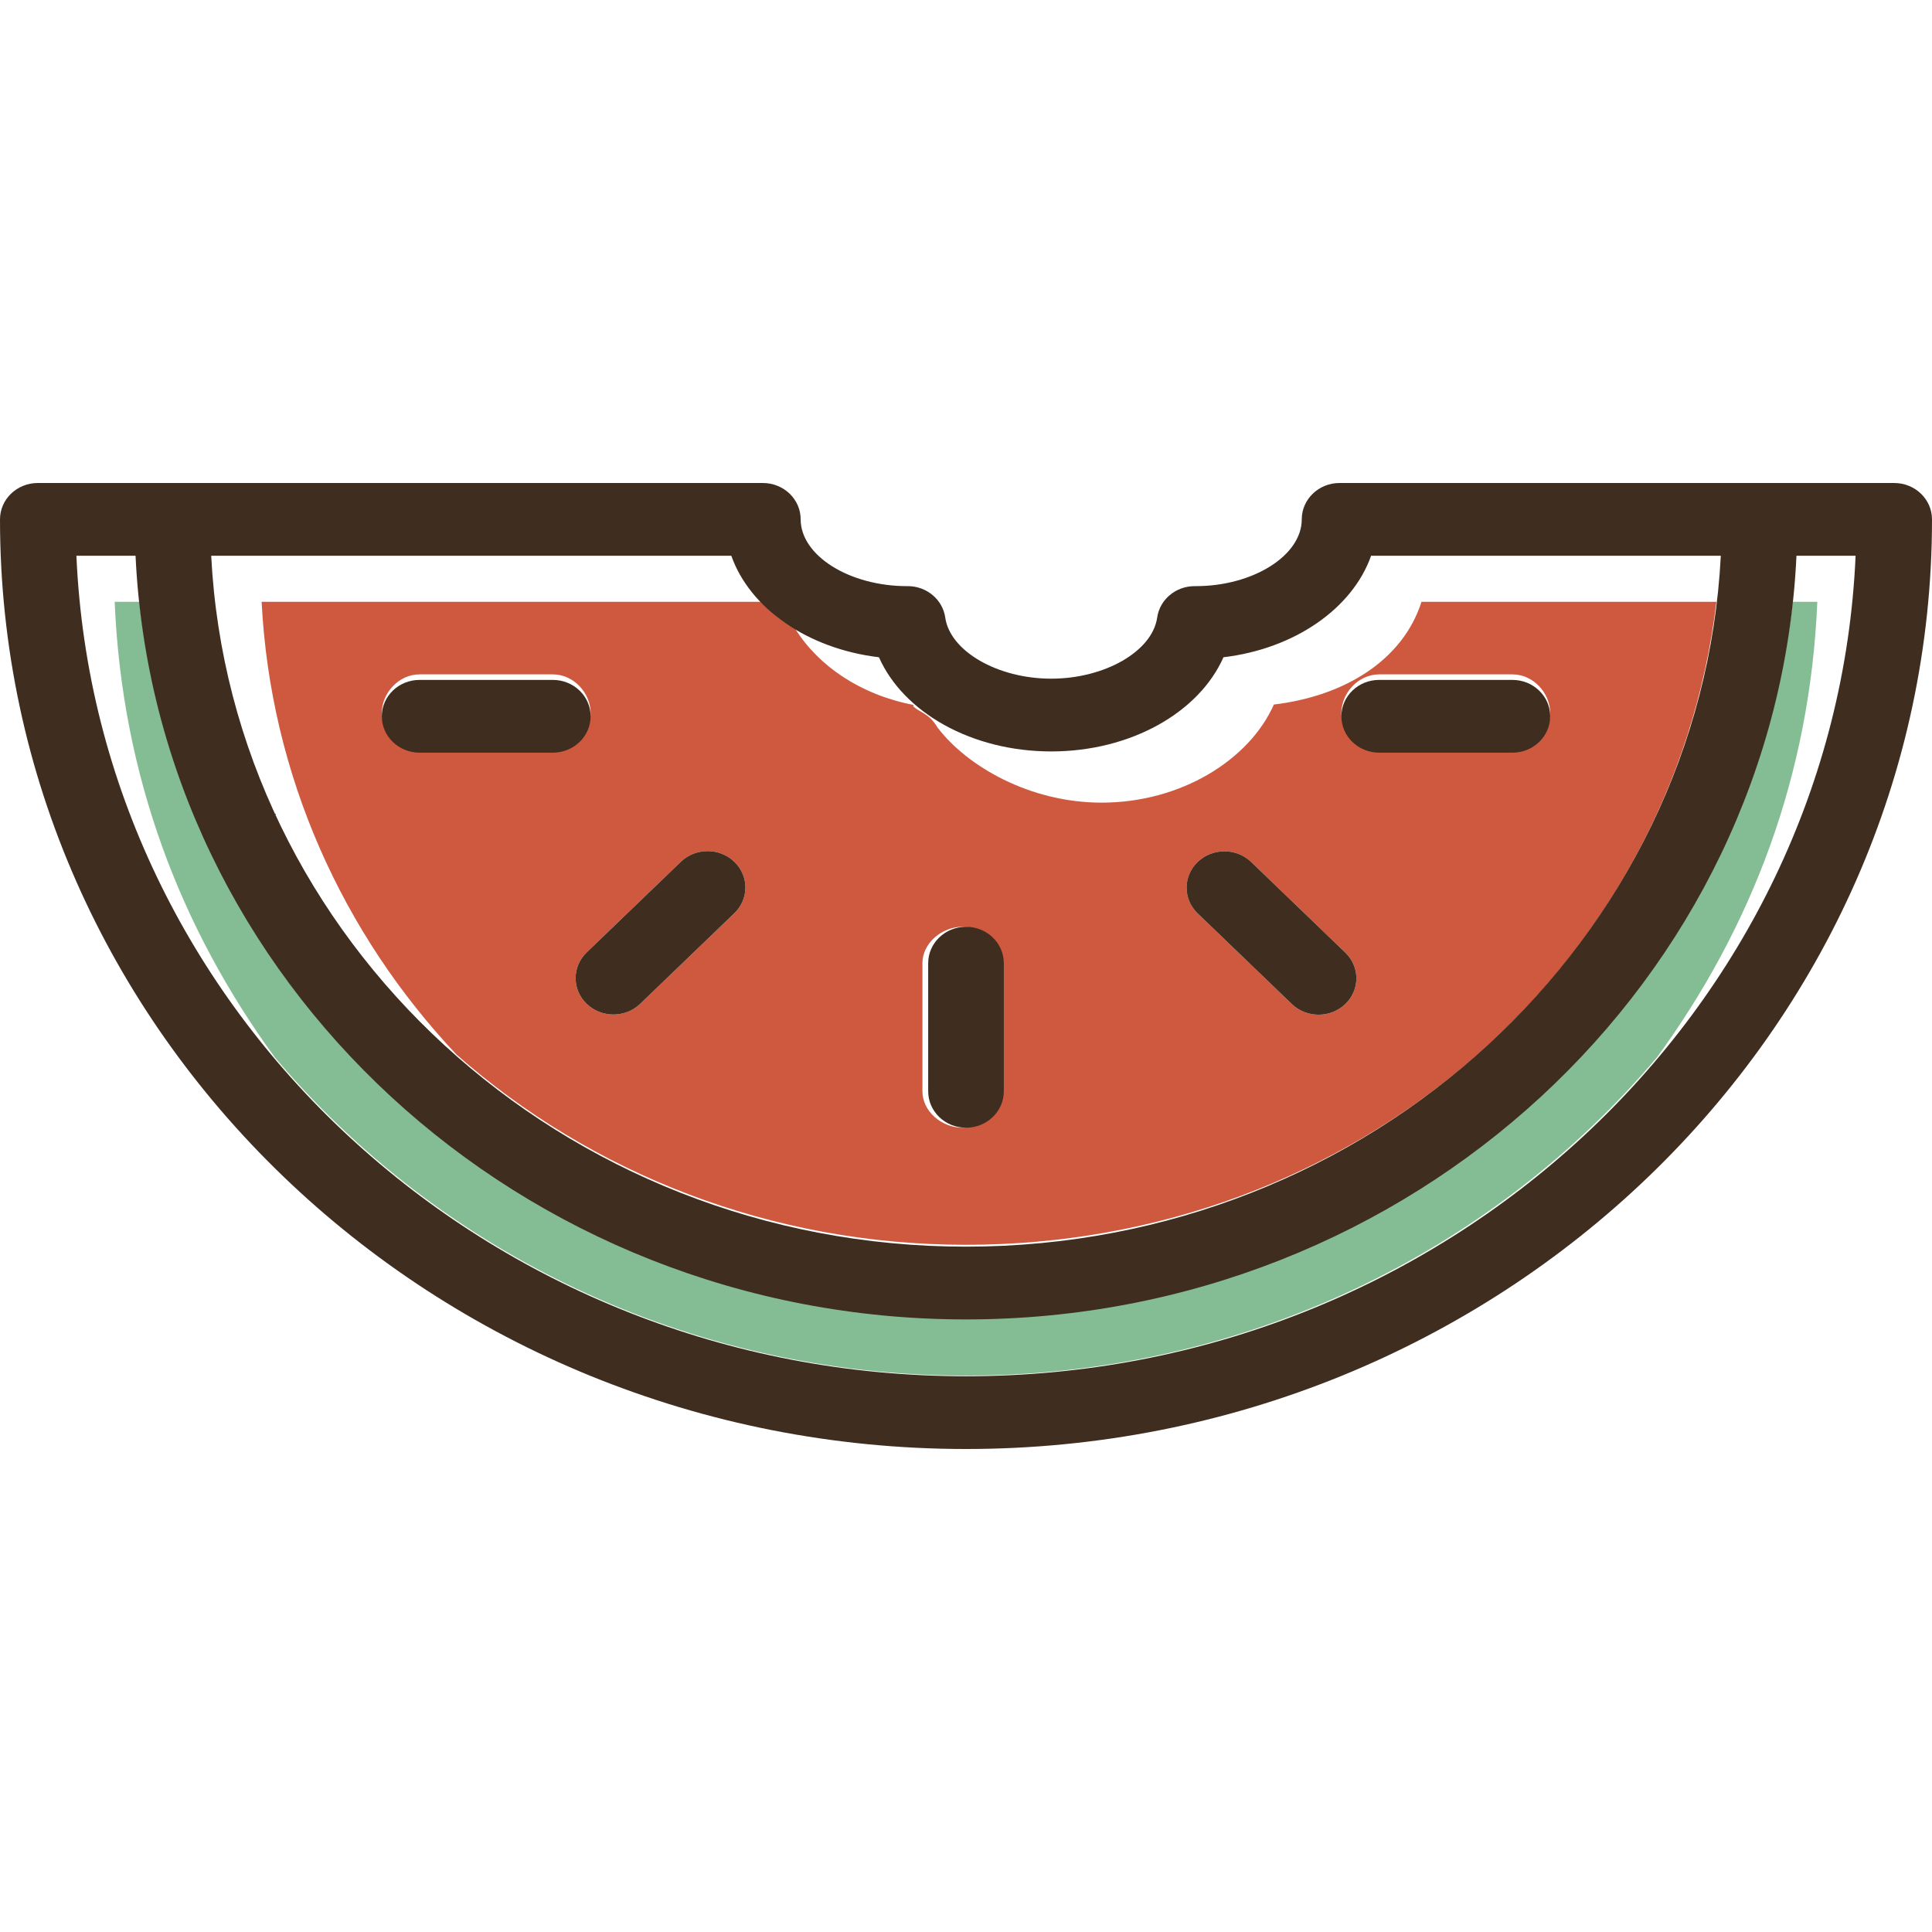
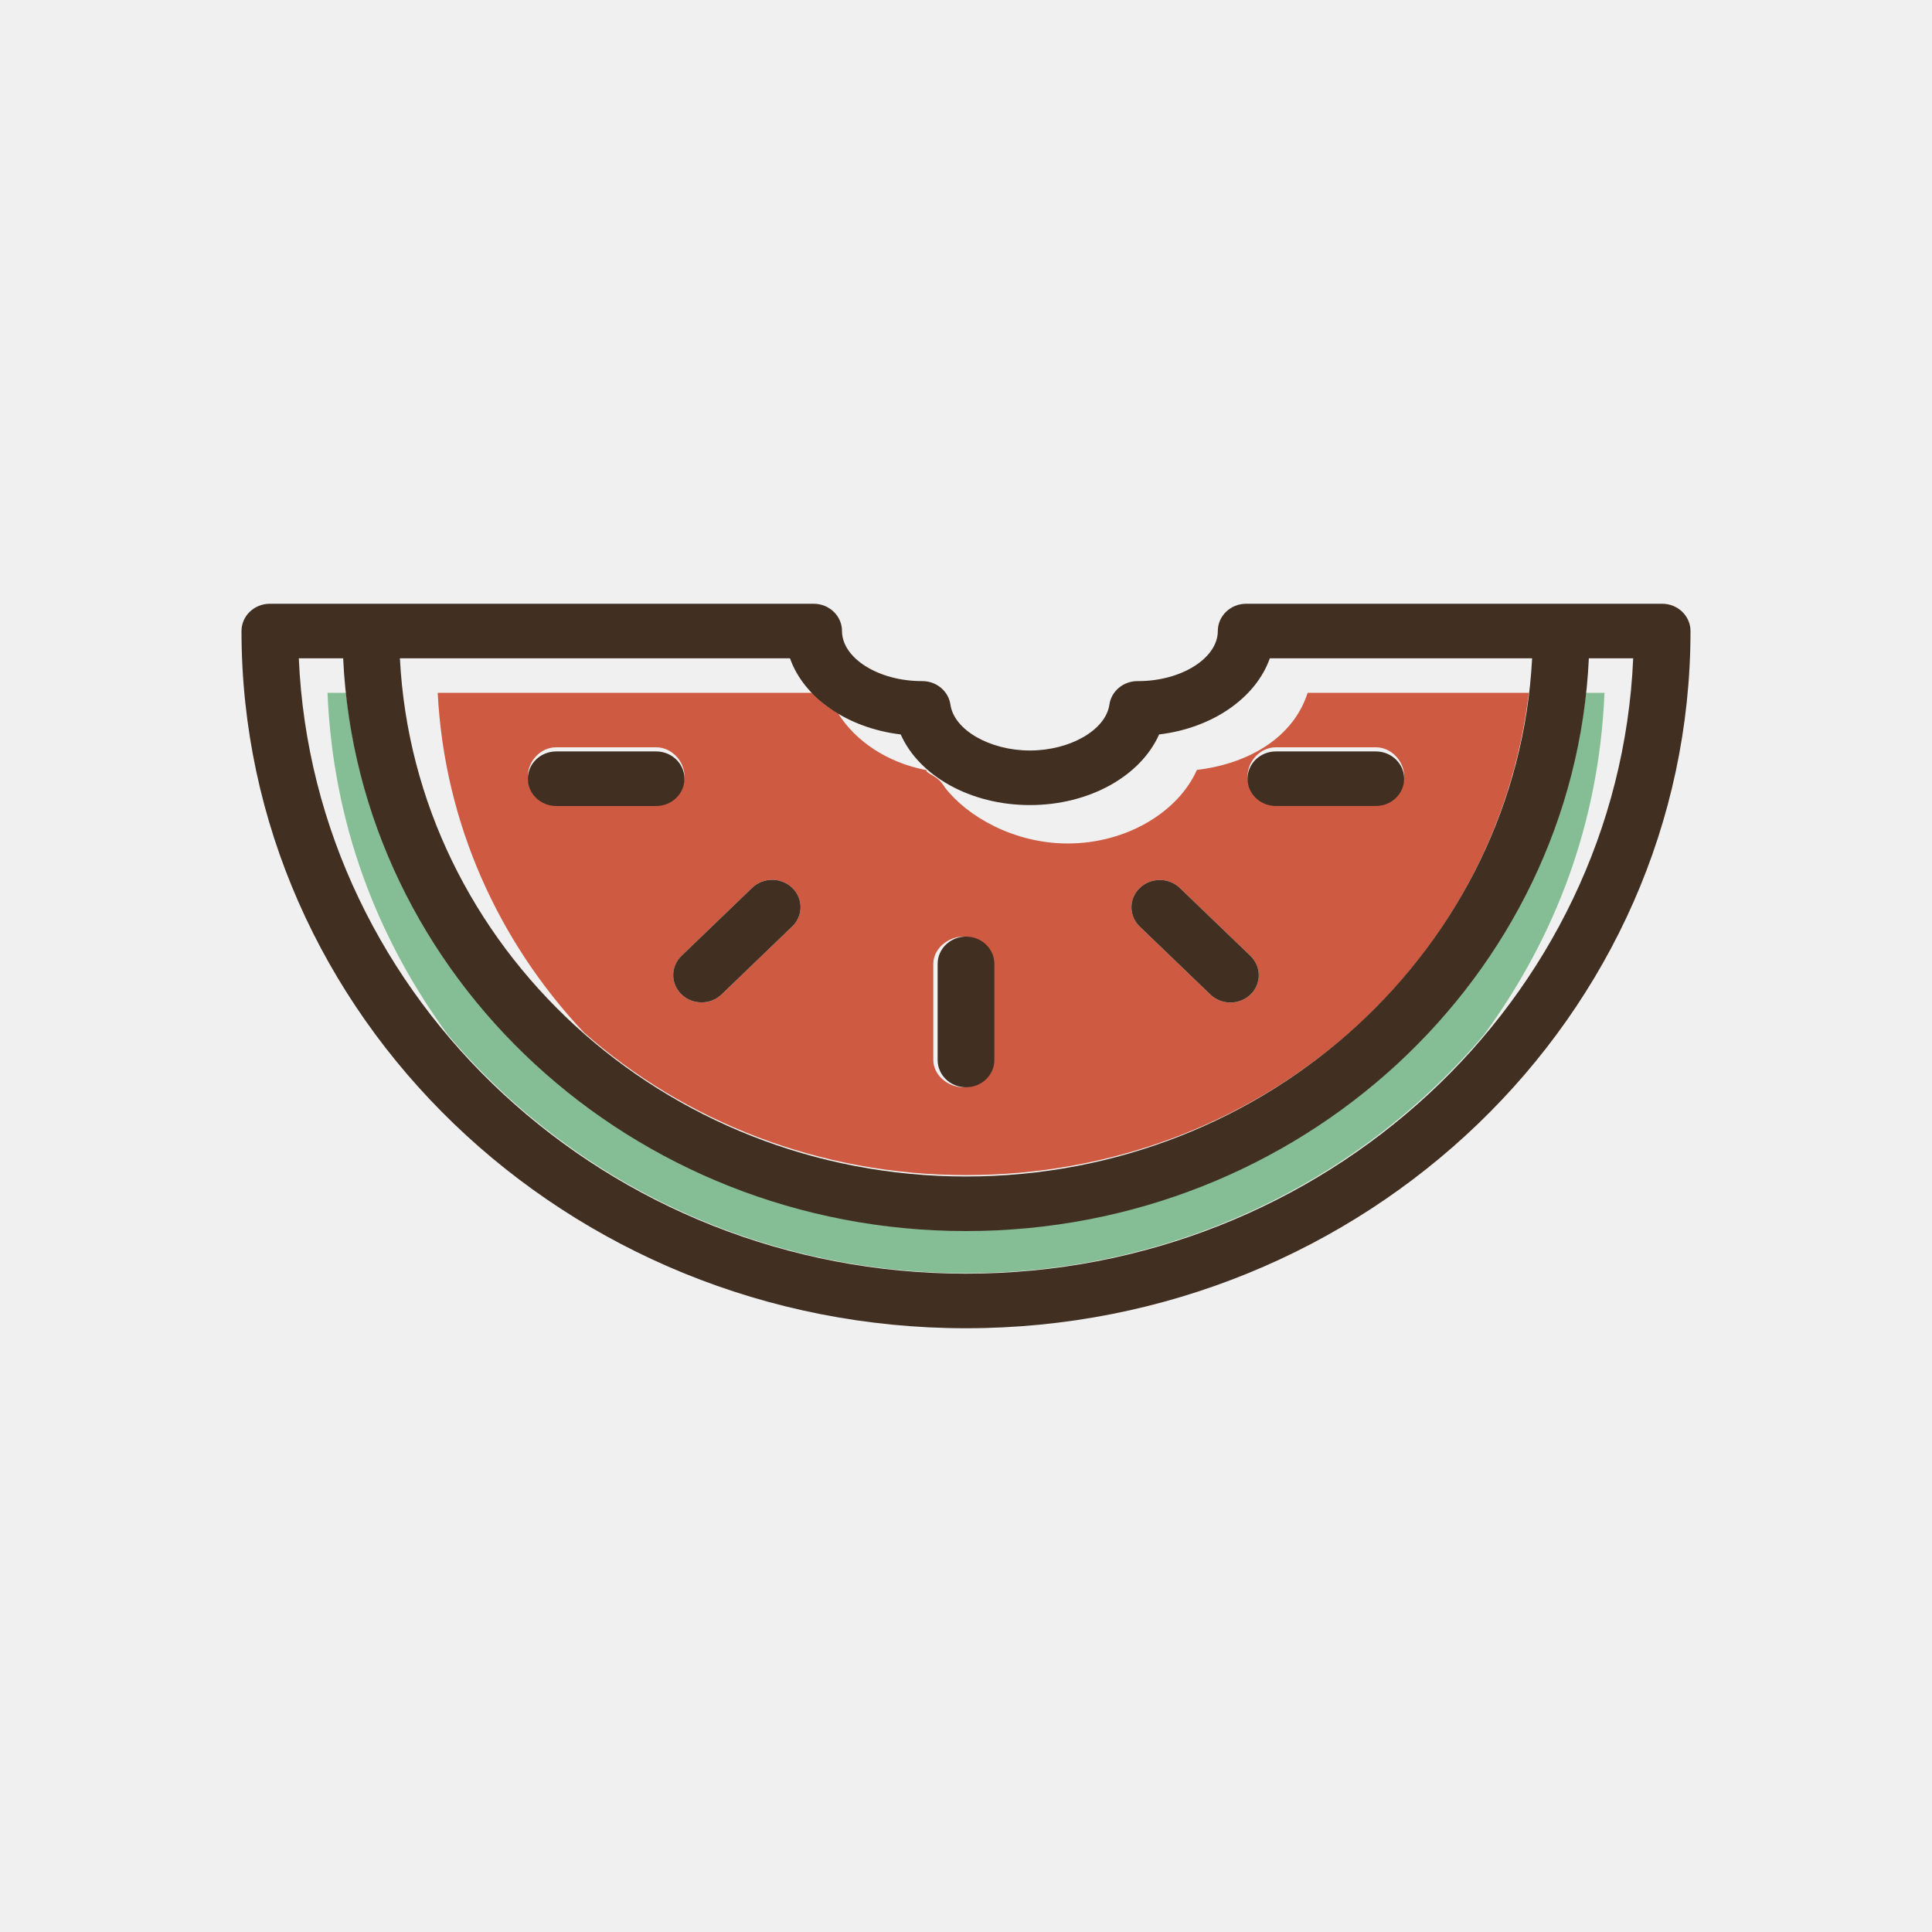
- <svg xmlns="http://www.w3.org/2000/svg" version="1.1" id="Capa_1" x="0px" y="0px" viewBox="0 0 400 400" xml:space="preserve" width="400" height="400">
+ <svg xmlns="http://www.w3.org/2000/svg" version="1.1" id="Capa_1" x="0px" y="0px" viewBox="0 0 800 800" xml:space="preserve" width="800" height="800">
  <defs id="defs12673" />
-   <g id="g12641" transform="translate(0,15.67999)" />
-   <g id="g12643" transform="translate(0,15.67999)" />
-   <g id="g12645" transform="translate(0,15.67999)" />
-   <g id="g12647" transform="translate(0,15.67999)" />
-   <g id="g12649" transform="translate(0,15.67999)" />
-   <g id="g12651" transform="translate(0,15.67999)" />
-   <g id="g12653" transform="translate(0,15.67999)" />
-   <g id="g12655" transform="translate(0,15.67999)" />
-   <g id="g12657" transform="translate(0,15.67999)" />
-   <g id="g12659" transform="translate(0,15.67999)" />
-   <g id="g12661" transform="translate(0,15.67999)" />
-   <g id="g12663" transform="translate(0,15.67999)" />
-   <g id="g12665" transform="translate(0,15.67999)" />
-   <g id="g12667" transform="translate(0,15.67999)" />
-   <g id="g12669" transform="translate(0,15.67999)" />
-   <g id="layer20">
-     <rect style="fill:#ffffff;fill-opacity:1;stroke:none;stroke-width:5.006;stroke-linecap:butt;stroke-linejoin:miter;stroke-miterlimit:4;stroke-dasharray:none;stroke-opacity:1" id="rect13292" width="400" height="400" x="0" y="0" />
-   </g>
-   <g id="layer21">
-     <g style="" id="g12495" transform="matrix(1.040799,0,0,1.001603,0,7.532051)">
-       <g id="g12497">
-         <g id="g12499">
+   <g id="g12641" transform="translate(0,415.68)" />
+   <g id="g12643" transform="translate(0,415.68)" />
+   <g id="g12645" transform="translate(0,415.68)" />
+   <g id="g12647" transform="translate(0,415.68)" />
+   <g id="g12649" transform="translate(0,415.68)" />
+   <g id="g12651" transform="translate(0,415.68)" />
+   <g id="g12653" transform="translate(0,415.68)" />
+   <g id="g12655" transform="translate(0,415.68)" />
+   <g id="g12657" transform="translate(0,415.68)" />
+   <g id="g12659" transform="translate(0,415.68)" />
+   <g id="g12661" transform="translate(0,415.68)" />
+   <g id="g12663" transform="translate(0,415.68)" />
+   <g id="g12665" transform="translate(0,415.68)" />
+   <g id="g12667" transform="translate(0,415.68)" />
+   <g id="g12669" transform="translate(0,415.68)" />
+   <g id="layer20" transform="translate(0,400)" />
+   <g id="layer21" transform="translate(0,400)" style="opacity:0.99">
+     <g id="g12495" transform="matrix(1.561199,0,0,1.502404,100,-288.702)" style="">
+       <g id="g12497" style="">
+         <g id="g12499" style="">
          <path style="fill:#84bd93" d="m 39.015,188.73 c -0.431,-0.739 -0.831,-1.499 -1.251,-2.245 0.42,0.747 0.82,1.506 1.251,2.245 z" id="path12501" />
          <path style="fill:#84bd93" d="m 28.606,167.722 c -0.411,-0.987 -0.824,-1.973 -1.218,-2.969 0.394,0.996 0.806,1.981 1.218,2.969 z" id="path12503" />
          <path style="fill:#84bd93" d="m 31.811,174.97 c -0.47,-1 -0.928,-2.006 -1.38,-3.015 0.453,1.01 0.91,2.016 1.38,3.015 z" id="path12505" />
          <path style="fill:#84bd93" d="m 35.278,181.957 c -0.498,-0.947 -0.97,-1.908 -1.451,-2.865 0.481,0.957 0.953,1.918 1.451,2.865 z" id="path12507" />
          <path style="fill:#84bd93" d="m 361.509,116.878 -4.922,0 c 0.025,0 0.042,-0.222 0.066,-0.459 -8.465,83.308 -78.99,148.669 -164.493,148.669 -85.543,0 -156.094,-65.487 -164.504,-148.851 0.028,0.277 0.047,0.641 0.076,0.641 l -4.922,0 c 1.464,36 13.049,67.349 31.868,94.183 32.501,40.007 82.041,65.77 137.482,65.77 55.44,0 104.979,-25.826 137.48,-65.831 18.819,-26.834 30.407,-58.122 31.869,-94.122 z" id="path12509" />
          <path style="fill:#84bd93" d="m 49.191,204.214 c -0.683,-0.932 -1.367,-1.863 -2.032,-2.809 0.665,0.946 1.349,1.876 2.032,2.809 z" id="path12511" />
          <path style="fill:#84bd93" d="m 44.584,197.607 c -0.57,-0.857 -1.155,-1.703 -1.711,-2.571 0.556,0.868 1.141,1.714 1.711,2.571 z" id="path12513" />
          <path style="fill:#84bd93" d="m 53.908,210.383 c -0.737,-0.92 -1.463,-1.847 -2.182,-2.782 0.719,0.934 1.445,1.862 2.182,2.782 z" id="path12515" />
          <path style="fill:#84bd93" d="m 17.091,126.573 c -0.152,-0.999 -0.304,-1.998 -0.44,-3.003 0.136,1.004 0.288,2.003 0.44,3.003 z" id="path12517" />
          <path style="fill:#84bd93" d="m 16.014,118.101 c -0.089,-0.867 -0.195,-1.728 -0.271,-2.598 0.077,0.87 0.182,1.732 0.271,2.598 z" id="path12519" />
          <path style="fill:#84bd93" d="m 25.603,160.002 c -0.311,-0.858 -0.639,-1.709 -0.937,-2.573 0.299,0.864 0.626,1.714 0.937,2.573 z" id="path12521" />
          <path style="fill:#84bd93" d="m 18.497,134.61 c -0.2,-1.001 -0.385,-2.007 -0.569,-3.013 0.184,1.006 0.369,2.012 0.569,3.013 z" id="path12523" />
          <path style="fill:#84bd93" d="m 20.234,142.425 c -0.224,-0.903 -0.42,-1.816 -0.63,-2.724 0.21,0.909 0.407,1.822 0.63,2.724 z" id="path12525" />
          <path style="fill:#84bd93" d="m 22.297,150.063 c -0.13,-0.438 -0.238,-0.886 -0.364,-1.326 0.127,0.44 0.234,0.888 0.364,1.326 z" id="path12527" />
          <path style="fill:#84bd93" d="m 355.708,167.735 c 0.414,-0.995 0.83,-1.987 1.227,-2.991 -0.397,1.003 -0.812,1.997 -1.227,2.991 z" id="path12529" />
          <path style="fill:#84bd93" d="m 358.71,160.019 c 0.314,-0.866 0.644,-1.723 0.944,-2.594 -0.3,0.871 -0.63,1.729 -0.944,2.594 z" id="path12531" />
          <path style="fill:#84bd93" d="m 345.301,188.736 c 0.438,-0.753 0.845,-1.525 1.273,-2.284 -0.428,0.76 -0.835,1.532 -1.273,2.284 z" id="path12533" />
          <path style="fill:#84bd93" d="m 352.506,174.975 c 0.472,-1.004 0.931,-2.014 1.385,-3.027 -0.454,1.013 -0.913,2.024 -1.385,3.027 z" id="path12535" />
          <path style="fill:#84bd93" d="m 349.039,181.962 c 0.5,-0.951 0.975,-1.917 1.458,-2.878 -0.483,0.96 -0.958,1.926 -1.458,2.878 z" id="path12537" />
          <path style="fill:#84bd93" d="m 339.716,197.636 c 0.578,-0.869 1.171,-1.726 1.734,-2.606 -0.563,0.88 -1.156,1.737 -1.734,2.606 z" id="path12539" />
          <path style="fill:#84bd93" d="m 330.405,210.391 c 0.742,-0.926 1.472,-1.859 2.196,-2.799 -0.723,0.94 -1.455,1.873 -2.196,2.799 z" id="path12541" />
          <path style="fill:#84bd93" d="m 335.118,204.229 c 0.689,-0.941 1.378,-1.879 2.049,-2.833 -0.67,0.954 -1.361,1.892 -2.049,2.833 z" id="path12543" />
          <path style="fill:#84bd93" d="m 362.021,150.067 c 0.133,-0.447 0.243,-0.904 0.372,-1.353 -0.129,0.448 -0.239,0.905 -0.372,1.353 z" id="path12545" />
          <path style="fill:#84bd93" d="m 368.304,118.108 c 0.09,-0.87 0.195,-1.735 0.272,-2.608 -0.076,0.873 -0.182,1.738 -0.272,2.608 z" id="path12547" />
          <path style="fill:#84bd93" d="m 27.445,114.267 c -0.199,-2.291 -0.377,-4.589 -0.481,-6.906 0.104,2.317 0.279,4.616 0.481,6.906 z" id="path12549" />
          <path style="fill:#84bd93" d="m 367.229,126.568 c 0.151,-0.997 0.303,-1.994 0.438,-2.997 -0.134,1.003 -0.286,1.999 -0.438,2.997 z" id="path12551" />
          <path style="fill:#84bd93" d="m 356.888,114.118 c 0.183,-2.083 0.337,-4.174 0.438,-6.279 -0.101,2.105 -0.259,4.195 -0.438,6.279 z" id="path12553" />
          <path style="fill:#84bd93" d="m 364.085,142.426 c 0.223,-0.902 0.42,-1.814 0.63,-2.721 -0.21,0.907 -0.407,1.819 -0.63,2.721 z" id="path12555" />
          <path style="fill:#84bd93" d="m 365.823,134.605 c 0.199,-0.997 0.384,-1.999 0.566,-3.002 -0.182,1.004 -0.366,2.005 -0.566,3.002 z" id="path12557" />
        </g>
-         <g id="g12559">
+         <g id="g12559" style="">
          <path style="fill:#ce593f" d="M 59.477,170.432 C 58.872,169.3 58.298,168.149 57.721,167 c 0.577,1.15 1.151,2.3 1.756,3.432 z" id="path12561" />
          <path style="fill:#ce593f" d="m 56.244,164.018 c -0.554,-1.169 -1.075,-2.357 -1.599,-3.542 0.524,1.186 1.045,2.373 1.599,3.542 z" id="path12563" />
          <path style="fill:#ce593f" d="m 50.692,150.689 c -0.451,-1.25 -0.86,-2.519 -1.278,-3.785 0.418,1.266 0.827,2.535 1.278,3.785 z" id="path12565" />
          <path style="fill:#ce593f" d="m 66.816,182.719 c -0.704,-1.061 -1.383,-2.139 -2.06,-3.218 0.676,1.079 1.356,2.157 2.06,3.218 z" id="path12567" />
          <path style="fill:#ce593f" d="m 63.003,176.667 c -0.654,-1.095 -1.28,-2.208 -1.907,-3.32 0.627,1.113 1.253,2.225 1.907,3.32 z" id="path12569" />
          <path style="fill:#ce593f" d="m 46.422,136.754 c -0.343,-1.353 -0.636,-2.726 -0.942,-4.094 0.306,1.368 0.599,2.741 0.942,4.094 z" id="path12571" />
          <path style="fill:#ce593f" d="m 82.102,202.101 c 0.86,0.925 1.729,1.841 2.612,2.744 -0.882,-0.903 -1.752,-1.819 -2.612,-2.744 z" id="path12573" />
          <path style="fill:#ce593f" d="m 165.566,126.12 c 0.158,0.057 0.317,0.11 0.476,0.166 -0.159,-0.055 -0.318,-0.109 -0.476,-0.166 z" id="path12575" />
          <path style="fill:#ce593f" d="m 161.491,124.391 c 0.097,0.048 0.194,0.097 0.292,0.144 -0.098,-0.046 -0.194,-0.096 -0.292,-0.144 z" id="path12577" />
          <path style="fill:#ce593f" d="m 209.112,147.808 c 15.795,0 29.382,-8.029 34.266,-19.468 -4.885,11.438 -18.47,19.467 -34.266,19.468 l 0,0 z" id="path12579" />
          <path style="fill:#ce593f" d="m 170.032,127.46 c 0.153,0.037 0.31,0.066 0.464,0.101 -0.154,-0.035 -0.311,-0.064 -0.464,-0.101 z" id="path12581" />
          <path style="fill:#ce593f" d="m 48.393,143.795 c -0.397,-1.297 -0.749,-2.614 -1.112,-3.925 0.363,1.311 0.715,2.627 1.112,3.925 z" id="path12583" />
          <path style="fill:#ce593f" d="m 44.789,129.582 c -0.291,-1.445 -0.527,-2.91 -0.777,-4.37 0.25,1.46 0.486,2.925 0.777,4.37 z" id="path12585" />
          <path style="fill:#ce593f" d="m 42.576,114.875 c -0.248,-2.488 -0.438,-4.993 -0.562,-7.514 0.124,2.522 0.314,5.026 0.562,7.514 z" id="path12587" />
          <path style="fill:#ce593f" d="m 70.9,188.568 c -0.751,-1.023 -1.48,-2.063 -2.205,-3.105 0.725,1.042 1.454,2.081 2.205,3.105 z" id="path12589" />
          <path style="fill:#ce593f" d="m 43.505,122.288 c -0.244,-1.621 -0.426,-3.26 -0.617,-4.898 0.19,1.638 0.373,3.277 0.617,4.898 z" id="path12591" />
          <path style="fill:#ce593f" d="m 53.312,157.433 c -0.503,-1.207 -0.967,-2.433 -1.439,-3.655 0.472,1.223 0.937,2.448 1.439,3.655 z" id="path12593" />
          <path style="fill:#ce593f" d="m 196.56,146.014 c 0.199,0.058 0.395,0.12 0.595,0.176 -0.2,-0.056 -0.397,-0.118 -0.595,-0.176 z" id="path12595" />
          <path style="fill:#ce593f" d="m 199.315,146.722 c 0.248,0.056 0.492,0.117 0.743,0.168 -0.25,-0.05 -0.495,-0.112 -0.743,-0.168 z" id="path12597" />
          <path style="fill:#ce593f" d="m 193.898,145.136 c 0.144,0.053 0.287,0.107 0.432,0.159 -0.145,-0.052 -0.288,-0.106 -0.432,-0.159 z" id="path12599" />
          <path style="fill:#ce593f" d="m 202.179,147.26 c 0.283,0.044 0.561,0.097 0.847,0.136 -0.286,-0.039 -0.564,-0.092 -0.847,-0.136 z" id="path12601" />
          <path style="fill:#ce593f" d="m 191.332,144.092 c 0.088,0.04 0.177,0.079 0.266,0.118 -0.089,-0.039 -0.178,-0.078 -0.266,-0.118 z" id="path12603" />
          <path style="fill:#ce593f" d="m 341.608,115.996 c 0.082,-0.76 0.161,-1.521 0.231,-2.284 -0.071,0.763 -0.149,1.524 -0.231,2.284 z" id="path12605" />
          <path style="fill:#ce593f" d="m 188.864,142.881 c 0.04,0.022 0.08,0.042 0.12,0.063 -0.04,-0.021 -0.08,-0.042 -0.12,-0.063 z" id="path12607" />
          <path style="fill:#ce593f" d="m 75.252,194.213 c -0.797,-0.985 -1.575,-1.986 -2.347,-2.991 0.773,1.006 1.55,2.006 2.347,2.991 z" id="path12609" />
          <path style="fill:#ce593f" d="m 205.229,147.624 c 0.273,0.023 0.541,0.06 0.816,0.078 -0.275,-0.018 -0.543,-0.055 -0.816,-0.078 z" id="path12611" />
          <path style="fill:#ce593f" d="m 179.748,135.87 c -0.168,-0.185 -0.325,-0.378 -0.488,-0.567 0.163,0.19 0.319,0.382 0.488,0.567 z" id="path12613" />
          <path style="fill:#ce593f" d="m 89.81,209.816 c -0.925,-0.862 -1.839,-1.735 -2.743,-2.619 0.903,0.884 1.817,1.757 2.743,2.619 z" id="path12615" />
          <path style="fill:#ce593f" d="m 146.768,110.401 c -0.094,-0.19 -0.191,-0.378 -0.28,-0.569 0.089,0.191 0.186,0.379 0.28,0.569 z" id="path12617" />
          <path style="fill:#ce593f" d="m 79.858,199.64 c -0.841,-0.945 -1.665,-1.903 -2.482,-2.869 0.818,0.966 1.642,1.924 2.482,2.869 z" id="path12619" />
          <path style="fill:#ce593f" d="m 282.77,116.878 c -3.69,12 -15.177,19.475 -29.364,21.234 -4.884,11.439 -18.471,20.281 -34.266,20.281 -14.303,0 -26.769,-7.515 -32.63,-15.515 l 0.003,0 c -1.746,-3 -3.371,-3.017 -4.832,-4.363 0.004,0.004 0.008,-0.334 0.012,-0.33 -10.517,-2.093 -18.839,-8.028 -23.46,-15.651 -2.282,-1.455 -5.74,-3.713 -5.74,-5.56 l 0,-0.096 -100.452,0 c 1.772,36 16.149,68.64 38.769,93.595 26.75,24.469 62.323,39.318 101.349,39.318 76.958,0 140.555,-56.913 149.276,-132.913 l -58.665,0 z m -199.298,31 c -4.154,0 -7.521,-3.846 -7.521,-8 0,-4.154 3.367,-8 7.521,-8 l 26.495,0 c 4.154,0 7.521,3.846 7.521,8 0,4.154 -3.367,8 -7.521,8 l -26.495,0 z m 62.604,33.374 -18.734,18.733 c -1.468,1.468 -3.393,2.202 -5.318,2.202 -1.925,0 -3.85,-0.735 -5.318,-2.203 -2.937,-2.937 -2.937,-7.699 10e-4,-10.636 l 18.734,-18.733 c 2.937,-2.937 7.699,-2.936 10.636,0.001 2.937,2.937 2.937,7.7 -0.001,10.636 z m 53.417,36.816 c 0,4.154 -3.846,7.52 -8,7.52 -4.154,0 -8,-3.367 -8,-7.52 l 0,-26.493 c 0,-4.154 3.846,-7.521 8,-7.521 4.154,0 8,3.367 8,7.521 l 0,26.493 z m 68.12,-18.044 c -1.469,1.468 -3.394,2.202 -5.317,2.202 -1.925,0 -3.851,-0.734 -5.318,-2.202 l -18.732,-18.732 c -2.937,-2.938 -2.937,-7.699 0,-10.637 2.938,-2.936 7.699,-2.936 10.637,0 l 18.731,18.732 c 2.937,2.938 2.937,7.699 -10e-4,10.637 z m 33.235,-52.146 -26.493,0 c -4.154,0 -7.521,-3.846 -7.521,-8 0,-4.154 3.367,-8 7.521,-8 l 26.493,0 c 4.154,0 7.521,3.846 7.521,8 0,4.154 -3.367,8 -7.521,8 z" id="path12621" />
          <path style="fill:#ce593f" d="m 148.073,112.736 c -0.056,-0.089 -0.107,-0.18 -0.162,-0.269 0.055,0.09 0.106,0.18 0.162,0.269 z" id="path12623" />
          <path style="fill:#ce593f" d="m 178.005,133.746 c -0.177,-0.236 -0.351,-0.475 -0.519,-0.715 0.168,0.241 0.341,0.479 0.519,0.715 z" id="path12625" />
          <path style="fill:#ce593f" d="m 176.447,131.42 c -0.14,-0.233 -0.287,-0.462 -0.419,-0.698 0.132,0.236 0.279,0.465 0.419,0.698 z" id="path12627" />
        </g>
      </g>
      <path style="fill:#3f2d20" d="m 192.16,225.589 c 4.154,0 7.521,-3.367 7.521,-7.521 l 0,-26.493 c 0,-4.154 -3.367,-7.521 -7.521,-7.521 -4.154,0 -7.521,3.367 -7.521,7.521 l 0,26.493 c 0,4.154 3.367,7.521 7.521,7.521 z" id="path12629" />
      <path style="fill:#3f2d20" d="m 117.487,140.543 c 0,-4.154 -3.367,-7.521 -7.521,-7.521 l -26.494,0 c -4.154,0 -7.521,3.367 -7.521,7.521 0,4.154 3.367,7.521 7.521,7.521 l 26.495,0 c 4.154,-0.001 7.52,-3.368 7.52,-7.521 z" id="path12631" />
      <path style="fill:#3f2d20" d="m 274.355,148.063 26.493,0 c 4.154,0 7.521,-3.367 7.521,-7.521 0,-4.154 -3.367,-7.521 -7.521,-7.521 l -26.493,0 c -4.154,0 -7.521,3.367 -7.521,7.521 0,4.154 3.367,7.521 7.521,7.521 z" id="path12633" />
      <path style="fill:#3f2d20" d="m 135.441,170.616 -18.734,18.733 c -2.938,2.937 -2.938,7.699 -10e-4,10.636 1.469,1.469 3.393,2.203 5.318,2.203 1.924,0 3.85,-0.734 5.317,-2.202 l 18.734,-18.733 c 2.938,-2.937 2.938,-7.699 0.001,-10.636 -2.936,-2.937 -7.698,-2.938 -10.635,-10e-4 z" id="path12635" />
      <path style="fill:#3f2d20" d="m 256.977,200.024 c 1.468,1.468 3.393,2.202 5.319,2.202 1.923,0 3.848,-0.734 5.317,-2.202 2.938,-2.938 2.938,-7.699 0,-10.637 l -18.731,-18.732 c -2.938,-2.936 -7.699,-2.936 -10.637,0 -2.937,2.938 -2.937,7.699 0,10.637 l 18.732,18.732 z" id="path12637" />
      <path style="fill:#3f2d20" d="m 376.799,92.32 -110.329,0 c -4.154,0 -7.521,3.367 -7.521,7.52 0,7.481 -9.689,13.801 -21.087,13.801 -0.049,-0.001 -0.173,-0.002 -0.222,-0.002 -3.758,0 -6.939,2.773 -7.45,6.496 -0.958,6.965 -10.413,12.631 -21.078,12.631 -10.664,0 -20.121,-5.667 -21.08,-12.631 -0.512,-3.722 -3.693,-6.496 -7.45,-6.496 l -0.151,0.002 c -11.469,0 -21.159,-6.32 -21.159,-13.801 0,-4.154 -3.367,-7.52 -7.521,-7.52 l -144.23,0 C 3.367,92.32 0,95.686 0,99.84 0,205.798 86.203,292 192.16,292 c 105.957,0 192.16,-86.203 192.16,-192.16 0,-4.154 -3.367,-7.52 -7.521,-7.52 z m -167.688,55.488 c 15.796,0 29.382,-8.029 34.267,-19.468 14.188,-1.759 25.674,-10.105 29.364,-20.979 l 69.567,0 c -3.929,79.418 -69.775,142.813 -150.15,142.813 -80.374,0 -146.219,-63.396 -150.147,-142.813 l 103.465,0 c 3.689,10.874 15.176,19.22 29.365,20.979 4.888,11.438 18.472,19.468 34.269,19.468 z M 192.16,265.216 c 88.667,0 161.252,-70.144 165.199,-157.855 l 11.761,0 c -3.956,94.187 -81.817,169.598 -176.96,169.598 -95.143,0 -173.004,-75.411 -176.961,-169.598 l 11.765,0 c 3.947,87.711 76.53,157.855 165.196,157.855 z" id="path12639" />
    </g>
  </g>
</svg>
